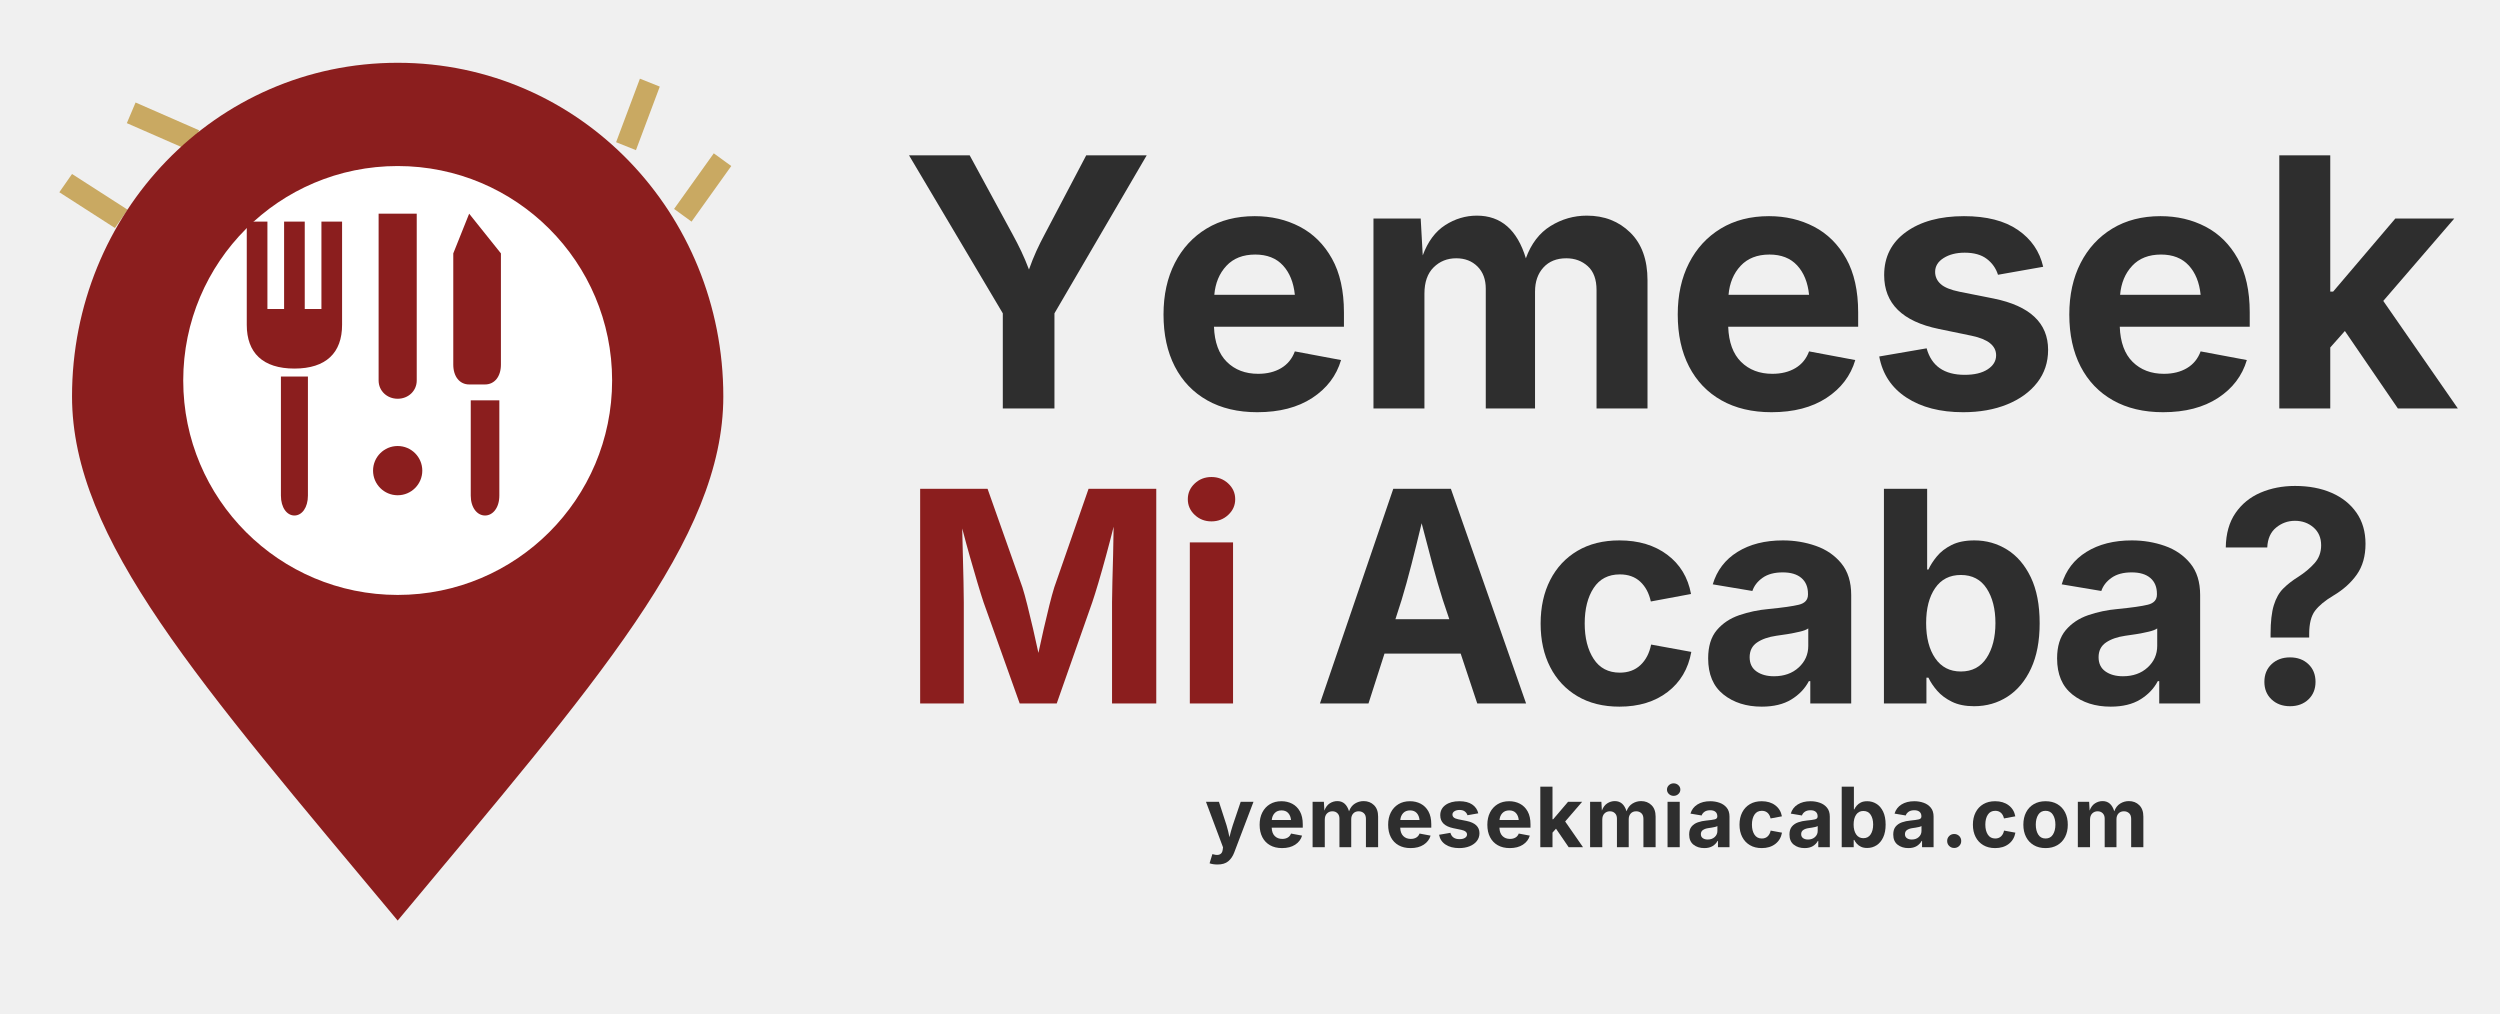
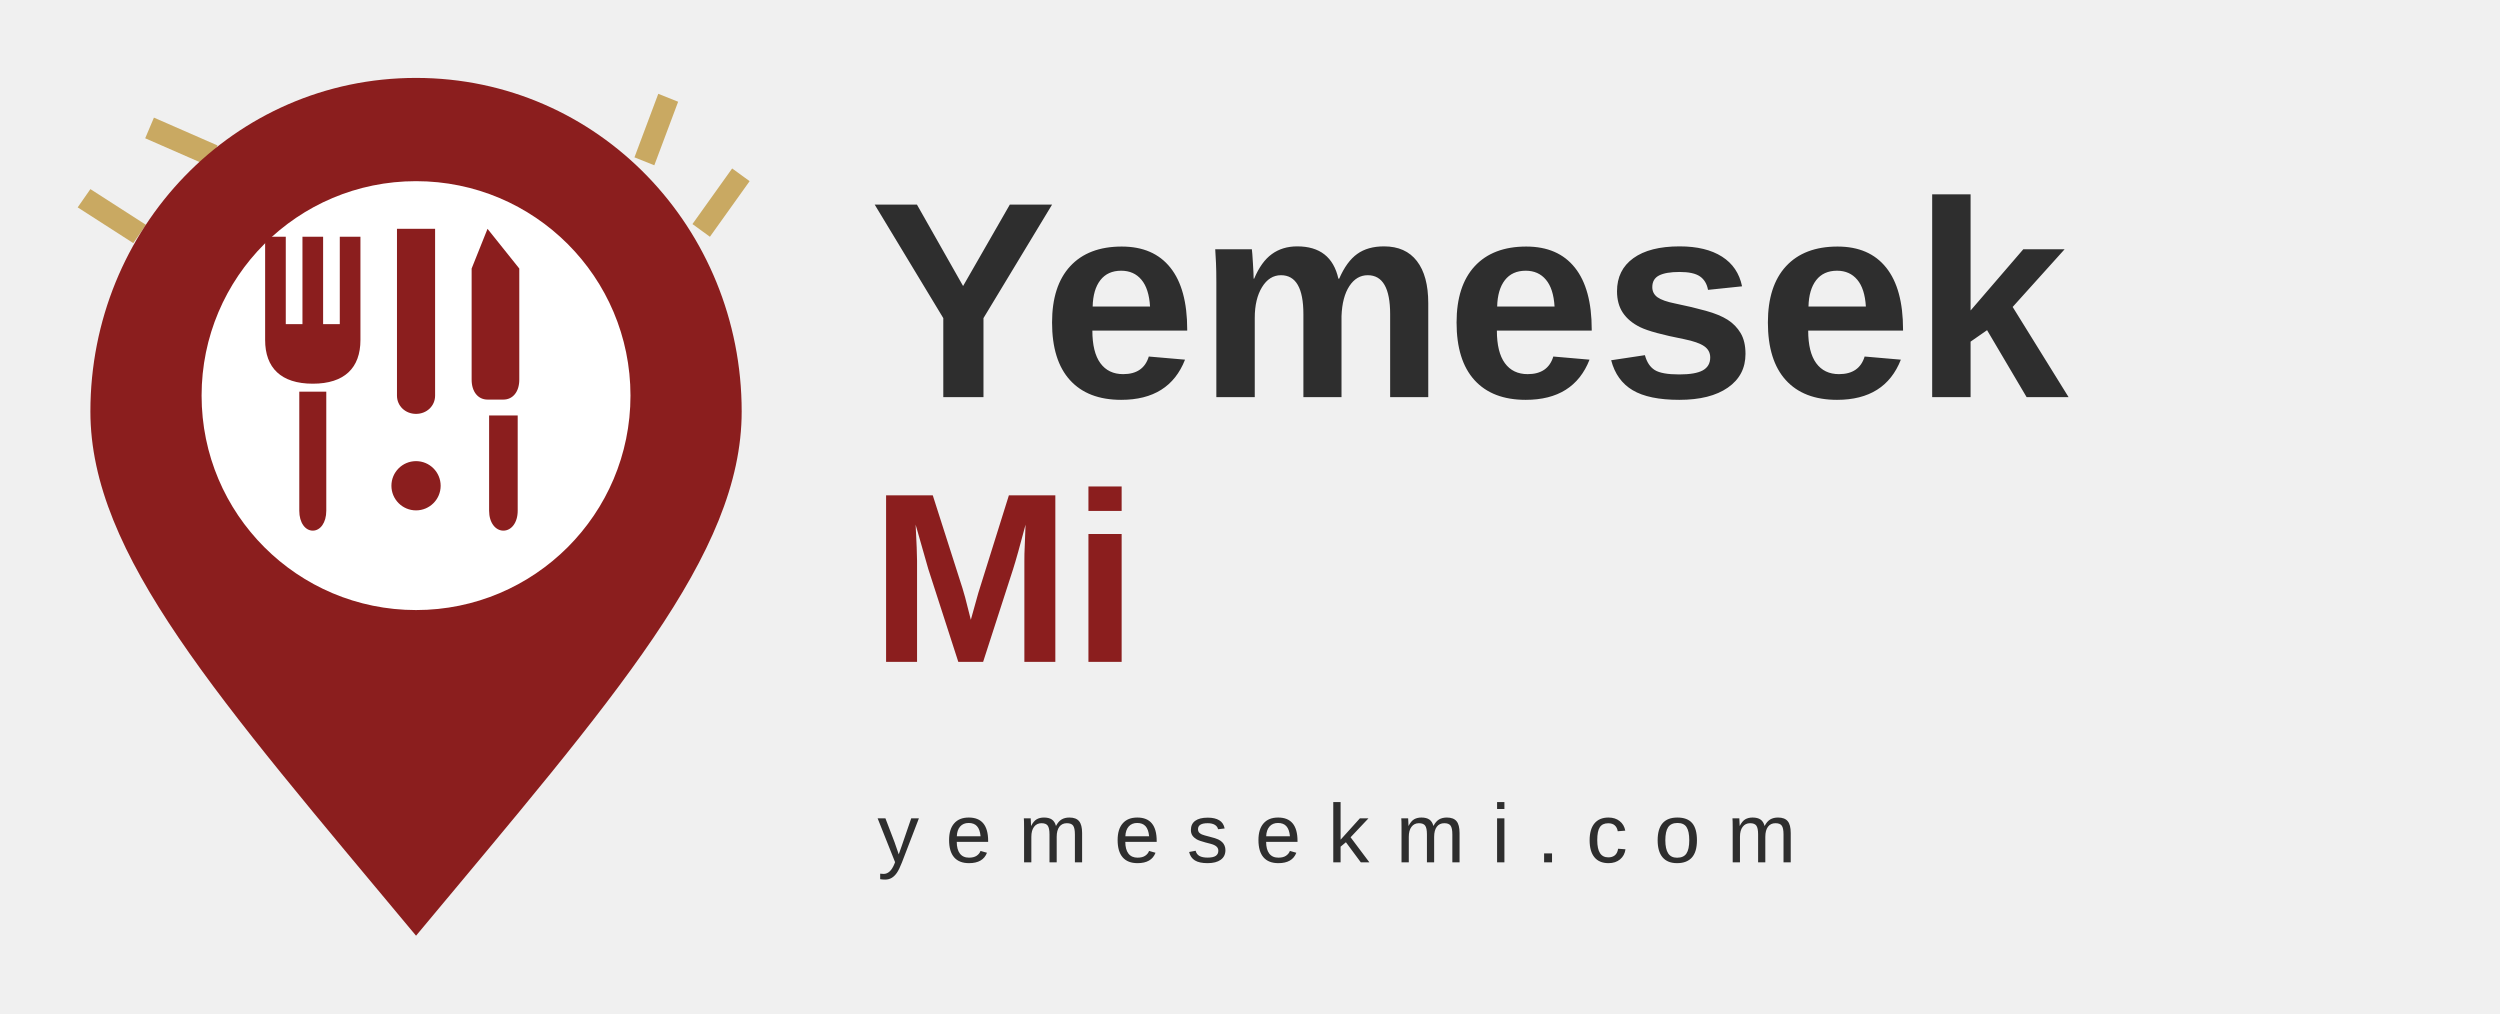
- <svg xmlns="http://www.w3.org/2000/svg" width="661" height="268" viewBox="0 0 660.71 268">
-   <g transform="translate(0.00 4.00) scale(1.05)">
+ <svg xmlns="http://www.w3.org/2000/svg" width="661" height="268" viewBox="0 0 661 268">
+   <g transform="translate(5 8) scale(1.05)">
    <path fill="#C9A962" d="M34 22l16 7-2.2 5.2-16-7zM18 40l14 9-3.2 4.6-14-9zM166 18l-6 16-5-2 6-16zM184 38l-10 14-4.4-3.2 10-14z" />
    <path fill="#8B1E1E" d="M100 12C54 12 18 50 18 96C18 132 50 168 100 228C150 168 182 132 182 96C182 50 146 12 100 12Z" />
    <circle cx="100" cy="92" r="54" fill="#FFFFFF" />
    <path fill="#8B1E1E" d="M62 52h5.2v22h4.2V52h5.2v22h4.2V52H86v26c0 7-4 11-12 11s-12-4-12-11V52zM70.6 91h6.8v30c0 3-1.5 5-3.4 5s-3.4-2-3.4-5V91zM95.2 50h9.6v42c0 2.6-2.1 4.6-4.8 4.6s-4.8-2-4.8-4.6V50zM100 108.5a6.2 6.2 0 1 1 0 12.4 6.2 6.2 0 0 1 0-12.4zM118 50l8 10v28c0 3-1.6 5-4 5h-4c-2.4 0-4-2-4-5V60l4-10zM118.4 97h7.2v24c0 3-1.6 5-3.6 5s-3.6-2-3.6-5V97z" />
  </g>
-   <path fill="#2E2E2E" d="M601 0V560L49 1490H406L658 1026Q686 975 709.5 925.5Q733 876 755 818Q776 877 798.5 926.5Q821 976 848 1026L1092 1490H1448L905 560V0Z" transform="translate(238.00 108.00) scale(0.04492 -0.04492)" />
-   <path fill="#2E2E2E" d="M633 -22Q462 -22 338.0 48.0Q214 118 147.5 247.0Q81 376 81 553Q81 726 147.5 856.0Q214 986 334.5 1059.0Q455 1132 618 1132Q764 1132 883.0 1070.0Q1002 1008 1072.5 882.0Q1143 756 1143 565V481H378Q383 344 454.0 274.0Q525 204 638 204Q717 204 773.5 237.5Q830 271 854 336L1126 285Q1085 146 956.5 62.0Q828 -22 633 -22ZM380 669H854Q843 778 784.0 842.0Q725 906 621 906Q513 906 451.0 839.5Q389 773 380 669Z" transform="translate(303.85 108.00) scale(0.04492 -0.04492)" />
-   <path fill="#2E2E2E" d="M128 0V1118H406L418 901Q463 1023 550.0 1079.0Q637 1135 737 1135Q949 1135 1025 884Q1072 1013 1170.5 1074.0Q1269 1135 1384 1135Q1538 1135 1639.5 1035.5Q1741 936 1741 754V0H1441V697Q1441 791 1389.5 837.5Q1338 884 1263 884Q1178 884 1128.5 830.0Q1079 776 1079 688V0H789V705Q789 787 740.5 835.5Q692 884 615 884Q536 884 482.0 830.5Q428 777 428 676V0Z" transform="translate(357.25 108.00) scale(0.04492 -0.04492)" />
-   <path fill="#2E2E2E" d="M633 -22Q462 -22 338.0 48.0Q214 118 147.5 247.0Q81 376 81 553Q81 726 147.5 856.0Q214 986 334.5 1059.0Q455 1132 618 1132Q764 1132 883.0 1070.0Q1002 1008 1072.5 882.0Q1143 756 1143 565V481H378Q383 344 454.0 274.0Q525 204 638 204Q717 204 773.5 237.5Q830 271 854 336L1126 285Q1085 146 956.5 62.0Q828 -22 633 -22ZM380 669H854Q843 778 784.0 842.0Q725 906 621 906Q513 906 451.0 839.5Q389 773 380 669Z" transform="translate(439.81 108.00) scale(0.04492 -0.04492)" />
-   <path fill="#2E2E2E" d="M572 -22Q370 -22 238.5 64.0Q107 150 78 306L357 354Q400 198 581 198Q667 198 716.5 230.5Q766 263 766 313Q766 398 622 428L429 468Q107 534 107 785Q107 946 236.0 1039.0Q365 1132 577 1132Q776 1132 894.0 1051.0Q1012 970 1043 834L777 787Q759 844 711.0 880.5Q663 917 581 917Q507 917 457.0 885.5Q407 854 407 804Q407 762 439.5 732.5Q472 703 551 687L752 647Q1072 582 1072 345Q1072 235 1008.0 152.5Q944 70 831.0 24.0Q718 -22 572 -22Z" transform="translate(493.22 108.00) scale(0.04492 -0.04492)" />
-   <path fill="#2E2E2E" d="M633 -22Q462 -22 338.0 48.0Q214 118 147.5 247.0Q81 376 81 553Q81 726 147.5 856.0Q214 986 334.5 1059.0Q455 1132 618 1132Q764 1132 883.0 1070.0Q1002 1008 1072.5 882.0Q1143 756 1143 565V481H378Q383 344 454.0 274.0Q525 204 638 204Q717 204 773.5 237.5Q830 271 854 336L1126 285Q1085 146 956.5 62.0Q828 -22 633 -22ZM380 669H854Q843 778 784.0 842.0Q725 906 621 906Q513 906 451.0 839.5Q389 773 380 669Z" transform="translate(543.34 108.00) scale(0.04492 -0.04492)" />
-   <path fill="#2E2E2E" d="M128 0V1490H428V688H445L811 1118H1158L740 633L1179 0H826L514 456L428 359V0Z" transform="translate(596.75 108.00) scale(0.04492 -0.04492)" />
-   <path fill="#8B1E1E" d="M135 0V1490H603L845 806Q860 759 879.0 683.0Q898 607 918.5 519.5Q939 432 956 351Q973 431 993.0 518.5Q1013 606 1032.0 682.0Q1051 758 1066 806L1304 1490H1774V0H1467V703Q1467 759 1469.5 846.0Q1472 933 1474.5 1033.0Q1477 1133 1478 1227Q1453 1127 1425.5 1026.0Q1398 925 1373.0 840.5Q1348 756 1330 703L1083 0H826L575 703Q558 754 533.5 836.0Q509 918 481.0 1016.5Q453 1115 427 1215Q429 1125 431.5 1027.5Q434 930 436.0 844.5Q438 759 438 703V0Z" transform="translate(238.00 186.00) scale(0.03809 -0.03809)" />
-   <path fill="#8B1E1E" d="M128 0V1118H428V0ZM278 1264Q210 1264 162.0 1309.0Q114 1354 114 1418Q114 1482 162.0 1527.0Q210 1572 278 1572Q346 1572 394.5 1527.0Q443 1482 443 1418Q443 1354 394.5 1309.0Q346 1264 278 1264Z" transform="translate(309.57 186.00) scale(0.03809 -0.03809)" />
-   <path fill="#2E2E2E" d="M49 0 558 1490H958L1480 0H1141L1026 346H497L386 0ZM573 585H947L902 719Q866 833 830.0 966.0Q794 1099 755 1251Q718 1097 684.0 964.0Q650 831 616 719Z" transform="translate(346.98 186.00) scale(0.03809 -0.03809)" />
-   <path fill="#2E2E2E" d="M628 -22Q459 -22 336.5 50.5Q214 123 147.5 252.5Q81 382 81 554Q81 727 147.5 857.0Q214 987 336.5 1059.5Q459 1132 628 1132Q827 1132 960.0 1032.5Q1093 933 1125 760L846 708Q827 795 772.5 845.5Q718 896 631 896Q511 896 449.0 801.5Q387 707 387 555Q387 405 449.0 309.5Q511 214 631 214Q718 214 774.0 266.5Q830 319 848 409L1127 358Q1095 181 962.0 79.5Q829 -22 628 -22Z" transform="translate(404.11 186.00) scale(0.03809 -0.03809)" />
-   <path fill="#2E2E2E" d="M440 -22Q280 -22 174.0 62.5Q68 147 68 313Q68 438 128.0 509.0Q188 580 284.0 613.0Q380 646 490 656Q634 670 697.5 685.5Q761 701 761 756V761Q761 832 715.5 871.0Q670 910 586 910Q499 910 446.0 872.5Q393 835 375 781L100 827Q143 972 271.5 1052.0Q400 1132 587 1132Q707 1132 815.5 1094.0Q924 1056 992.5 972.5Q1061 889 1061 753V0H777V155H767Q726 77 645.0 27.5Q564 -22 440 -22ZM525 189Q630 189 696.5 250.0Q763 311 763 400V521Q745 508 704.5 498.5Q664 489 619.0 481.5Q574 474 541 470Q458 458 407.0 423.0Q356 388 356 321Q356 256 403.5 222.5Q451 189 525 189Z" transform="translate(448.90 186.00) scale(0.03809 -0.03809)" />
-   <path fill="#2E2E2E" d="M754 -19Q663 -19 600.0 12.0Q537 43 497.5 88.5Q458 134 437 179H423V0H128V1490H428V930H437Q457 974 495.5 1021.0Q534 1068 597.5 1100.0Q661 1132 756 1132Q880 1132 983.0 1068.0Q1086 1004 1147.5 876.0Q1209 748 1209 557Q1209 371 1149.0 242.5Q1089 114 986.0 47.5Q883 -19 754 -19ZM662 222Q779 222 840.5 316.0Q902 410 902 558Q902 705 841.0 798.5Q780 892 662 892Q546 892 483.5 801.0Q421 710 421 558Q421 406 484.0 314.0Q547 222 662 222Z" transform="translate(493.09 186.00) scale(0.03809 -0.03809)" />
-   <path fill="#2E2E2E" d="M440 -22Q280 -22 174.0 62.5Q68 147 68 313Q68 438 128.0 509.0Q188 580 284.0 613.0Q380 646 490 656Q634 670 697.5 685.5Q761 701 761 756V761Q761 832 715.5 871.0Q670 910 586 910Q499 910 446.0 872.5Q393 835 375 781L100 827Q143 972 271.5 1052.0Q400 1132 587 1132Q707 1132 815.5 1094.0Q924 1056 992.5 972.5Q1061 889 1061 753V0H777V155H767Q726 77 645.0 27.5Q564 -22 440 -22ZM525 189Q630 189 696.5 250.0Q763 311 763 400V521Q745 508 704.5 498.5Q664 489 619.0 481.5Q574 474 541 470Q458 458 407.0 423.0Q356 388 356 321Q356 256 403.5 222.5Q451 189 525 189Z" transform="translate(541.16 186.00) scale(0.03809 -0.03809)" />
-   <path fill="#2E2E2E" d="M390 458V482Q390 609 412.5 682.0Q435 755 478.0 798.0Q521 841 582 879Q649 922 695.0 973.5Q741 1025 741 1098Q741 1176 688.0 1222.0Q635 1268 559 1268Q486 1268 428.5 1221.0Q371 1174 367 1083H79Q81 1227 146.5 1322.0Q212 1417 320.5 1463.5Q429 1510 560 1510Q704 1510 814.0 1462.0Q924 1414 986.5 1324.0Q1049 1234 1049 1108Q1049 981 989.0 895.5Q929 810 826 749Q739 697 698.5 643.5Q658 590 658 482V458ZM525 -19Q447 -19 397.0 28.0Q347 75 347 150Q347 226 397.0 273.0Q447 320 525 320Q603 320 652.5 273.0Q702 226 702 150Q702 75 652.5 28.0Q603 -19 525 -19Z" transform="translate(585.34 186.00) scale(0.03809 -0.03809)" />
-   <path fill="#2E2E2E" d="M120 -396 189 -170 226 -179Q317 -204 375.0 -175.5Q433 -147 443 -63L451 -3L31 1118H350L538 538Q561 465 577.0 392.5Q593 320 609 246Q627 321 646.5 393.5Q666 466 690 538L886 1118H1201L726 -132Q675 -267 579.5 -346.5Q484 -426 316 -426Q256 -426 204.0 -417.5Q152 -409 120 -396Z" transform="translate(318.38 224.00) scale(0.01074 -0.01074)" />
-   <path fill="#2E2E2E" d="M633 -22Q462 -22 338.0 48.0Q214 118 147.5 247.0Q81 376 81 553Q81 726 147.5 856.0Q214 986 334.5 1059.0Q455 1132 618 1132Q764 1132 883.0 1070.0Q1002 1008 1072.5 882.0Q1143 756 1143 565V481H378Q383 344 454.0 274.0Q525 204 638 204Q717 204 773.5 237.5Q830 271 854 336L1126 285Q1085 146 956.5 62.0Q828 -22 633 -22ZM380 669H854Q843 778 784.0 842.0Q725 906 621 906Q513 906 451.0 839.5Q389 773 380 669Z" transform="translate(332.03 224.00) scale(0.01074 -0.01074)" />
-   <path fill="#2E2E2E" d="M128 0V1118H406L418 901Q463 1023 550.0 1079.0Q637 1135 737 1135Q949 1135 1025 884Q1072 1013 1170.5 1074.0Q1269 1135 1384 1135Q1538 1135 1639.5 1035.5Q1741 936 1741 754V0H1441V697Q1441 791 1389.5 837.5Q1338 884 1263 884Q1178 884 1128.5 830.0Q1079 776 1079 688V0H789V705Q789 787 740.5 835.5Q692 884 615 884Q536 884 482.0 830.5Q428 777 428 676V0Z" transform="translate(345.53 224.00) scale(0.01074 -0.01074)" />
-   <path fill="#2E2E2E" d="M633 -22Q462 -22 338.0 48.0Q214 118 147.5 247.0Q81 376 81 553Q81 726 147.5 856.0Q214 986 334.5 1059.0Q455 1132 618 1132Q764 1132 883.0 1070.0Q1002 1008 1072.5 882.0Q1143 756 1143 565V481H378Q383 344 454.0 274.0Q525 204 638 204Q717 204 773.5 237.5Q830 271 854 336L1126 285Q1085 146 956.5 62.0Q828 -22 633 -22ZM380 669H854Q843 778 784.0 842.0Q725 906 621 906Q513 906 451.0 839.5Q389 773 380 669Z" transform="translate(366.01 224.00) scale(0.01074 -0.01074)" />
-   <path fill="#2E2E2E" d="M572 -22Q370 -22 238.5 64.0Q107 150 78 306L357 354Q400 198 581 198Q667 198 716.5 230.5Q766 263 766 313Q766 398 622 428L429 468Q107 534 107 785Q107 946 236.0 1039.0Q365 1132 577 1132Q776 1132 894.0 1051.0Q1012 970 1043 834L777 787Q759 844 711.0 880.5Q663 917 581 917Q507 917 457.0 885.5Q407 854 407 804Q407 762 439.5 732.5Q472 703 551 687L752 647Q1072 582 1072 345Q1072 235 1008.0 152.5Q944 70 831.0 24.0Q718 -22 572 -22Z" transform="translate(379.51 224.00) scale(0.01074 -0.01074)" />
-   <path fill="#2E2E2E" d="M633 -22Q462 -22 338.0 48.0Q214 118 147.5 247.0Q81 376 81 553Q81 726 147.5 856.0Q214 986 334.5 1059.0Q455 1132 618 1132Q764 1132 883.0 1070.0Q1002 1008 1072.5 882.0Q1143 756 1143 565V481H378Q383 344 454.0 274.0Q525 204 638 204Q717 204 773.5 237.5Q830 271 854 336L1126 285Q1085 146 956.5 62.0Q828 -22 633 -22ZM380 669H854Q843 778 784.0 842.0Q725 906 621 906Q513 906 451.0 839.5Q389 773 380 669Z" transform="translate(392.24 224.00) scale(0.01074 -0.01074)" />
-   <path fill="#2E2E2E" d="M128 0V1490H428V688H445L811 1118H1158L740 633L1179 0H826L514 456L428 359V0Z" transform="translate(405.74 224.00) scale(0.01074 -0.01074)" />
-   <path fill="#2E2E2E" d="M128 0V1118H406L418 901Q463 1023 550.0 1079.0Q637 1135 737 1135Q949 1135 1025 884Q1072 1013 1170.5 1074.0Q1269 1135 1384 1135Q1538 1135 1639.5 1035.5Q1741 936 1741 754V0H1441V697Q1441 791 1389.5 837.5Q1338 884 1263 884Q1178 884 1128.5 830.0Q1079 776 1079 688V0H789V705Q789 787 740.5 835.5Q692 884 615 884Q536 884 482.0 830.5Q428 777 428 676V0Z" transform="translate(418.90 224.00) scale(0.01074 -0.01074)" />
-   <path fill="#2E2E2E" d="M128 0V1118H428V0ZM278 1264Q210 1264 162.0 1309.0Q114 1354 114 1418Q114 1482 162.0 1527.0Q210 1572 278 1572Q346 1572 394.5 1527.0Q443 1482 443 1418Q443 1354 394.5 1309.0Q346 1264 278 1264Z" transform="translate(439.38 224.00) scale(0.01074 -0.01074)" />
-   <path fill="#2E2E2E" d="M440 -22Q280 -22 174.0 62.5Q68 147 68 313Q68 438 128.0 509.0Q188 580 284.0 613.0Q380 646 490 656Q634 670 697.5 685.5Q761 701 761 756V761Q761 832 715.5 871.0Q670 910 586 910Q499 910 446.0 872.5Q393 835 375 781L100 827Q143 972 271.5 1052.0Q400 1132 587 1132Q707 1132 815.5 1094.0Q924 1056 992.5 972.5Q1061 889 1061 753V0H777V155H767Q726 77 645.0 27.5Q564 -22 440 -22ZM525 189Q630 189 696.5 250.0Q763 311 763 400V521Q745 508 704.5 498.5Q664 489 619.0 481.5Q574 474 541 470Q458 458 407.0 423.0Q356 388 356 321Q356 256 403.5 222.5Q451 189 525 189Z" transform="translate(445.74 224.00) scale(0.01074 -0.01074)" />
-   <path fill="#2E2E2E" d="M628 -22Q459 -22 336.5 50.5Q214 123 147.5 252.5Q81 382 81 554Q81 727 147.5 857.0Q214 987 336.5 1059.5Q459 1132 628 1132Q827 1132 960.0 1032.5Q1093 933 1125 760L846 708Q827 795 772.5 845.5Q718 896 631 896Q511 896 449.0 801.5Q387 707 387 555Q387 405 449.0 309.5Q511 214 631 214Q718 214 774.0 266.5Q830 319 848 409L1127 358Q1095 181 962.0 79.5Q829 -22 628 -22Z" transform="translate(458.91 224.00) scale(0.01074 -0.01074)" />
-   <path fill="#2E2E2E" d="M440 -22Q280 -22 174.0 62.5Q68 147 68 313Q68 438 128.0 509.0Q188 580 284.0 613.0Q380 646 490 656Q634 670 697.5 685.5Q761 701 761 756V761Q761 832 715.5 871.0Q670 910 586 910Q499 910 446.0 872.5Q393 835 375 781L100 827Q143 972 271.5 1052.0Q400 1132 587 1132Q707 1132 815.5 1094.0Q924 1056 992.5 972.5Q1061 889 1061 753V0H777V155H767Q726 77 645.0 27.5Q564 -22 440 -22ZM525 189Q630 189 696.5 250.0Q763 311 763 400V521Q745 508 704.5 498.5Q664 489 619.0 481.5Q574 474 541 470Q458 458 407.0 423.0Q356 388 356 321Q356 256 403.5 222.5Q451 189 525 189Z" transform="translate(472.26 224.00) scale(0.01074 -0.01074)" />
-   <path fill="#2E2E2E" d="M754 -19Q663 -19 600.0 12.0Q537 43 497.5 88.5Q458 134 437 179H423V0H128V1490H428V930H437Q457 974 495.5 1021.0Q534 1068 597.5 1100.0Q661 1132 756 1132Q880 1132 983.0 1068.0Q1086 1004 1147.5 876.0Q1209 748 1209 557Q1209 371 1149.0 242.5Q1089 114 986.0 47.5Q883 -19 754 -19ZM662 222Q779 222 840.5 316.0Q902 410 902 558Q902 705 841.0 798.5Q780 892 662 892Q546 892 483.5 801.0Q421 710 421 558Q421 406 484.0 314.0Q547 222 662 222Z" transform="translate(485.43 224.00) scale(0.01074 -0.01074)" />
-   <path fill="#2E2E2E" d="M440 -22Q280 -22 174.0 62.5Q68 147 68 313Q68 438 128.0 509.0Q188 580 284.0 613.0Q380 646 490 656Q634 670 697.5 685.5Q761 701 761 756V761Q761 832 715.5 871.0Q670 910 586 910Q499 910 446.0 872.5Q393 835 375 781L100 827Q143 972 271.5 1052.0Q400 1132 587 1132Q707 1132 815.5 1094.0Q924 1056 992.5 972.5Q1061 889 1061 753V0H777V155H767Q726 77 645.0 27.5Q564 -22 440 -22ZM525 189Q630 189 696.5 250.0Q763 311 763 400V521Q745 508 704.5 498.5Q664 489 619.0 481.5Q574 474 541 470Q458 458 407.0 423.0Q356 388 356 321Q356 256 403.5 222.5Q451 189 525 189Z" transform="translate(499.70 224.00) scale(0.01074 -0.01074)" />
-   <path fill="#2E2E2E" d="M342 -19Q269 -19 219.0 30.5Q169 80 169 153Q169 226 219.0 275.5Q269 325 342 325Q415 325 465.0 275.5Q515 226 515 153Q515 80 465.0 30.5Q415 -19 342 -19Z" transform="translate(512.87 224.00) scale(0.01074 -0.01074)" />
-   <path fill="#2E2E2E" d="M628 -22Q459 -22 336.5 50.5Q214 123 147.5 252.5Q81 382 81 554Q81 727 147.5 857.0Q214 987 336.5 1059.5Q459 1132 628 1132Q827 1132 960.0 1032.5Q1093 933 1125 760L846 708Q827 795 772.5 845.5Q718 896 631 896Q511 896 449.0 801.5Q387 707 387 555Q387 405 449.0 309.5Q511 214 631 214Q718 214 774.0 266.5Q830 319 848 409L1127 358Q1095 181 962.0 79.5Q829 -22 628 -22Z" transform="translate(520.62 224.00) scale(0.01074 -0.01074)" />
-   <path fill="#2E2E2E" d="M628 -22Q460 -22 337.0 50.5Q214 123 147.5 252.5Q81 382 81 554Q81 727 147.5 857.0Q214 987 337.0 1059.5Q460 1132 628 1132Q796 1132 919.0 1059.5Q1042 987 1108.5 857.0Q1175 727 1175 554Q1175 382 1108.5 252.5Q1042 123 919.0 50.5Q796 -22 628 -22ZM628 214Q748 214 809.0 311.0Q870 408 870 555Q870 703 809.0 799.5Q748 896 628 896Q508 896 447.5 799.5Q387 703 387 555Q387 408 447.5 311.0Q508 214 628 214Z" transform="translate(533.96 224.00) scale(0.01074 -0.01074)" />
-   <path fill="#2E2E2E" d="M128 0V1118H406L418 901Q463 1023 550.0 1079.0Q637 1135 737 1135Q949 1135 1025 884Q1072 1013 1170.5 1074.0Q1269 1135 1384 1135Q1538 1135 1639.5 1035.5Q1741 936 1741 754V0H1441V697Q1441 791 1389.5 837.5Q1338 884 1263 884Q1178 884 1128.5 830.0Q1079 776 1079 688V0H789V705Q789 787 740.5 835.5Q692 884 615 884Q536 884 482.0 830.5Q428 777 428 676V0Z" transform="translate(547.86 224.00) scale(0.01074 -0.01074)" />
+   <text x="230" y="105" font-family="Arial,Helvetica,sans-serif" font-size="74" font-weight="700" fill="#2E2E2E">Yemesek</text>
+   <text x="230" y="175" font-family="Arial,Helvetica,sans-serif" font-size="64" font-weight="700" fill="#8B1E1E">Mi</text>
+   <text x="232" y="228" font-family="Arial,Helvetica,sans-serif" font-size="22" letter-spacing="7" fill="#2E2E2E">yemesekmi.com</text>
</svg>
